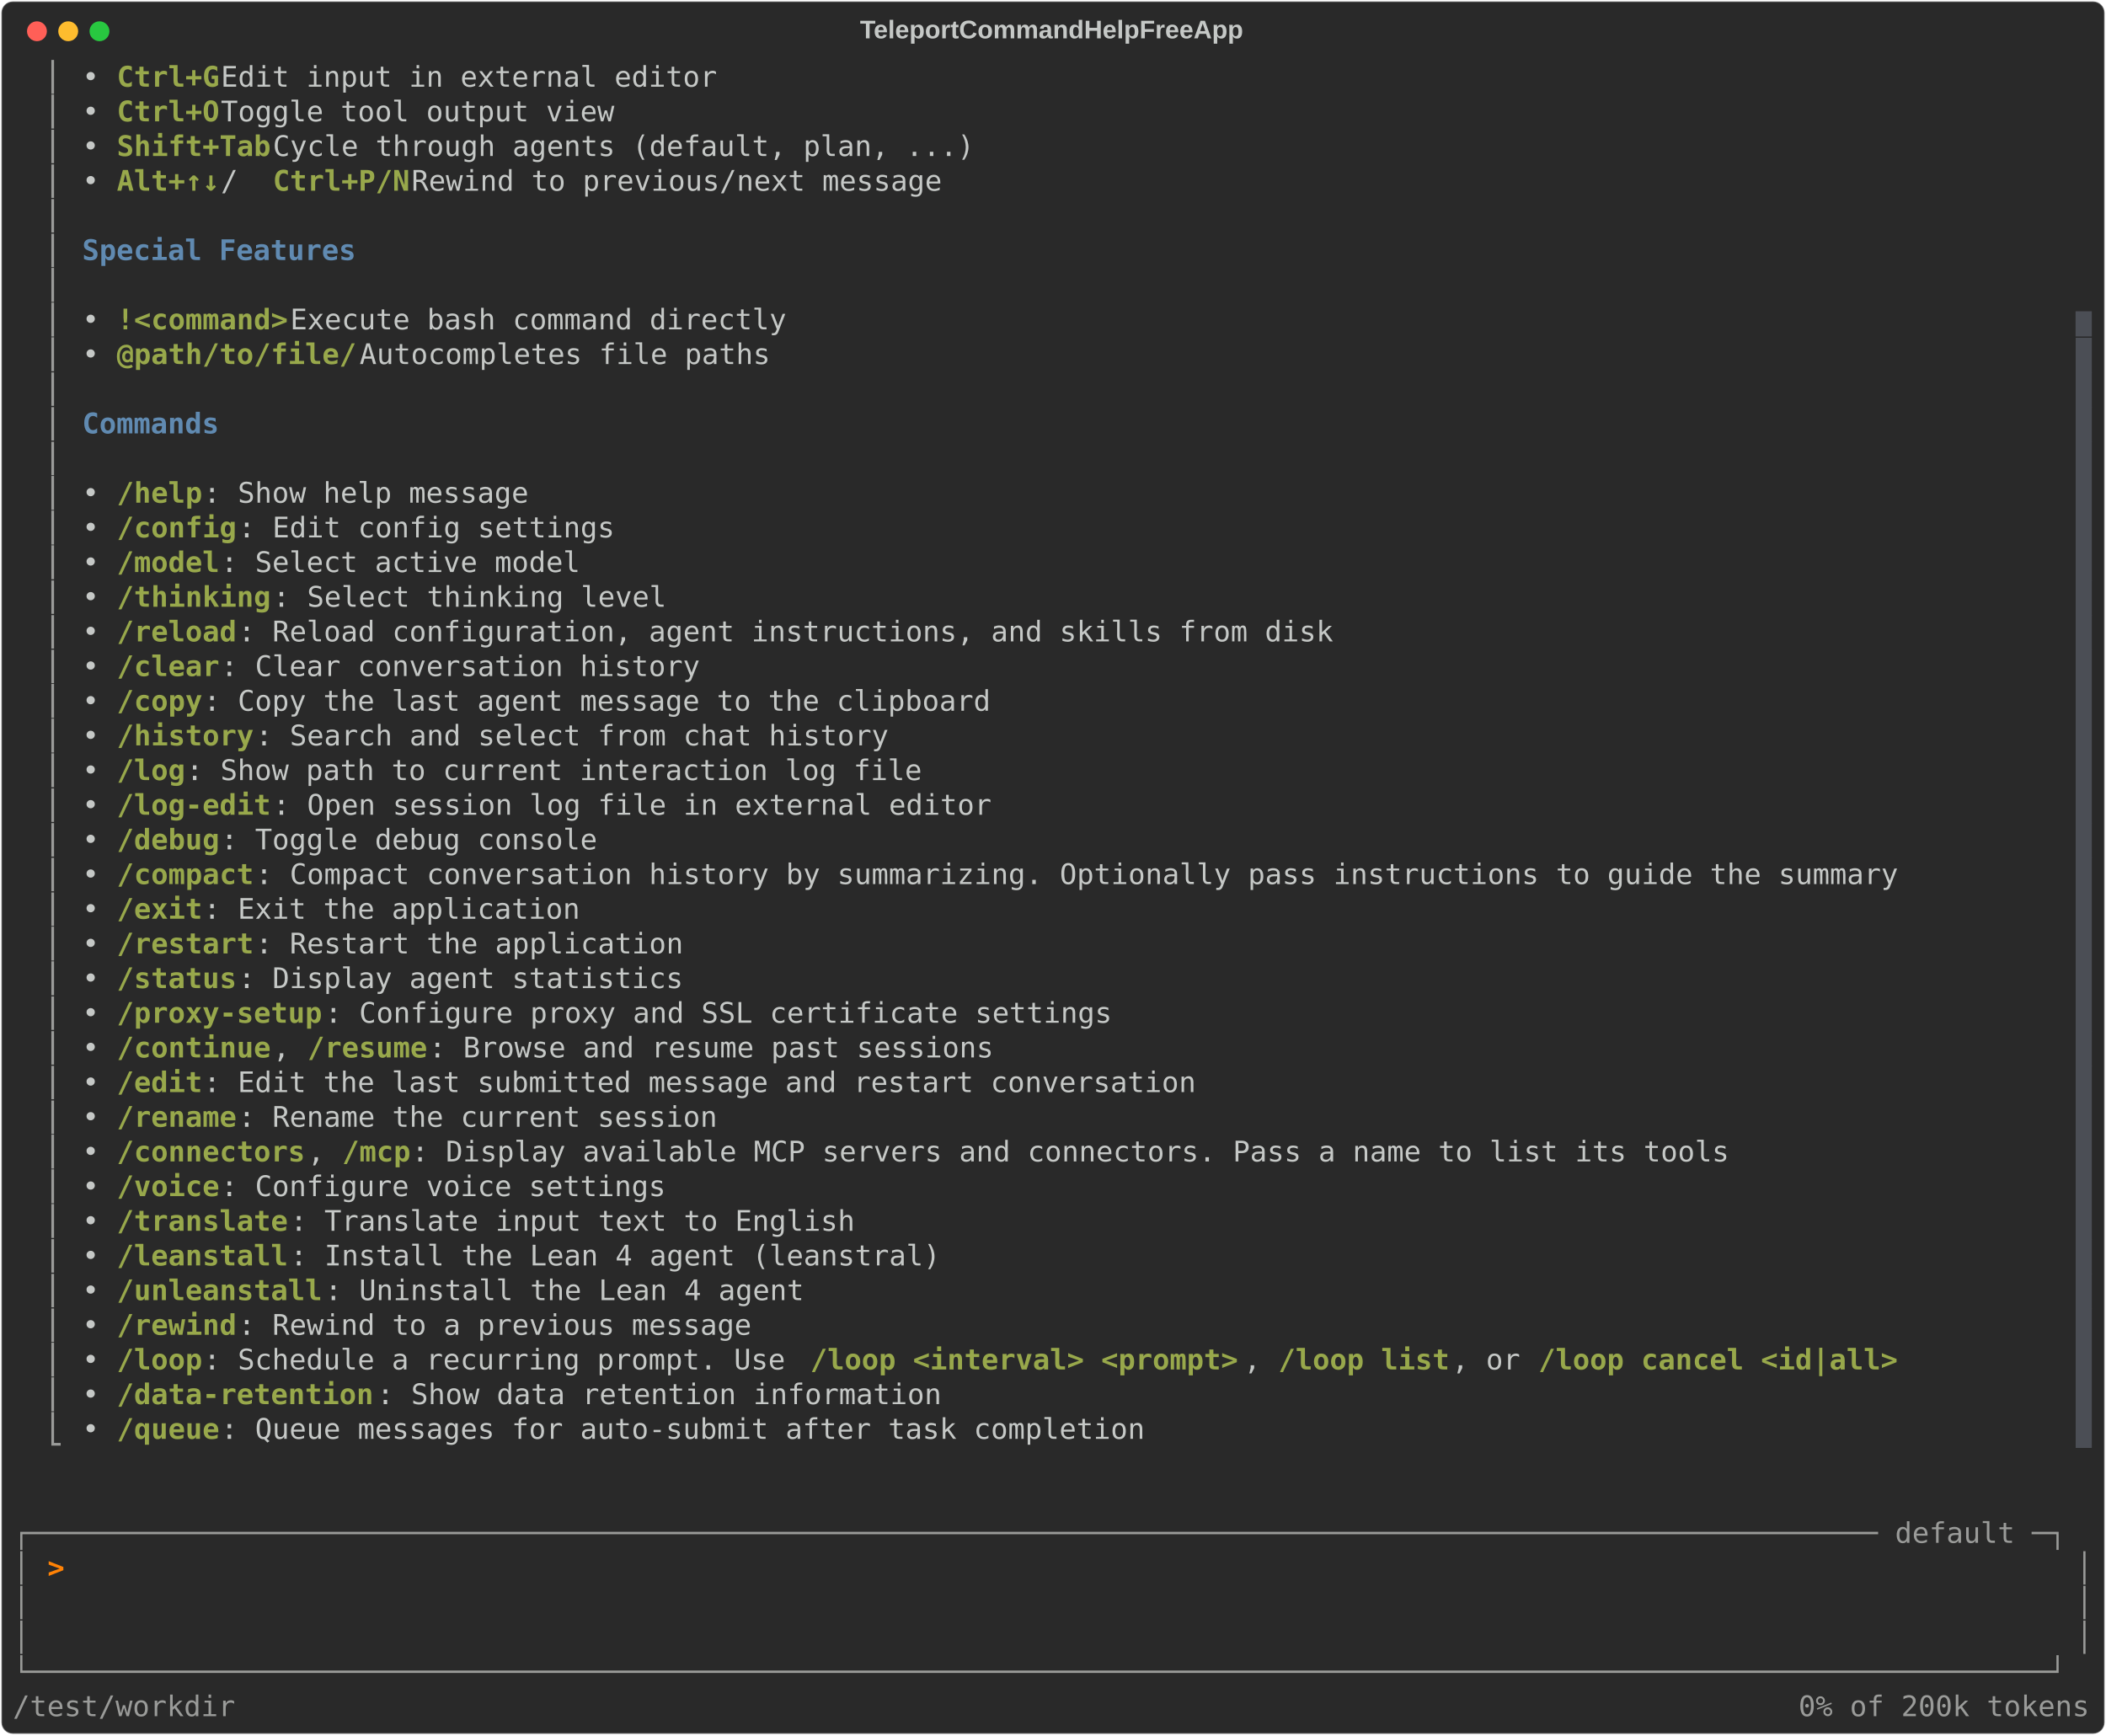
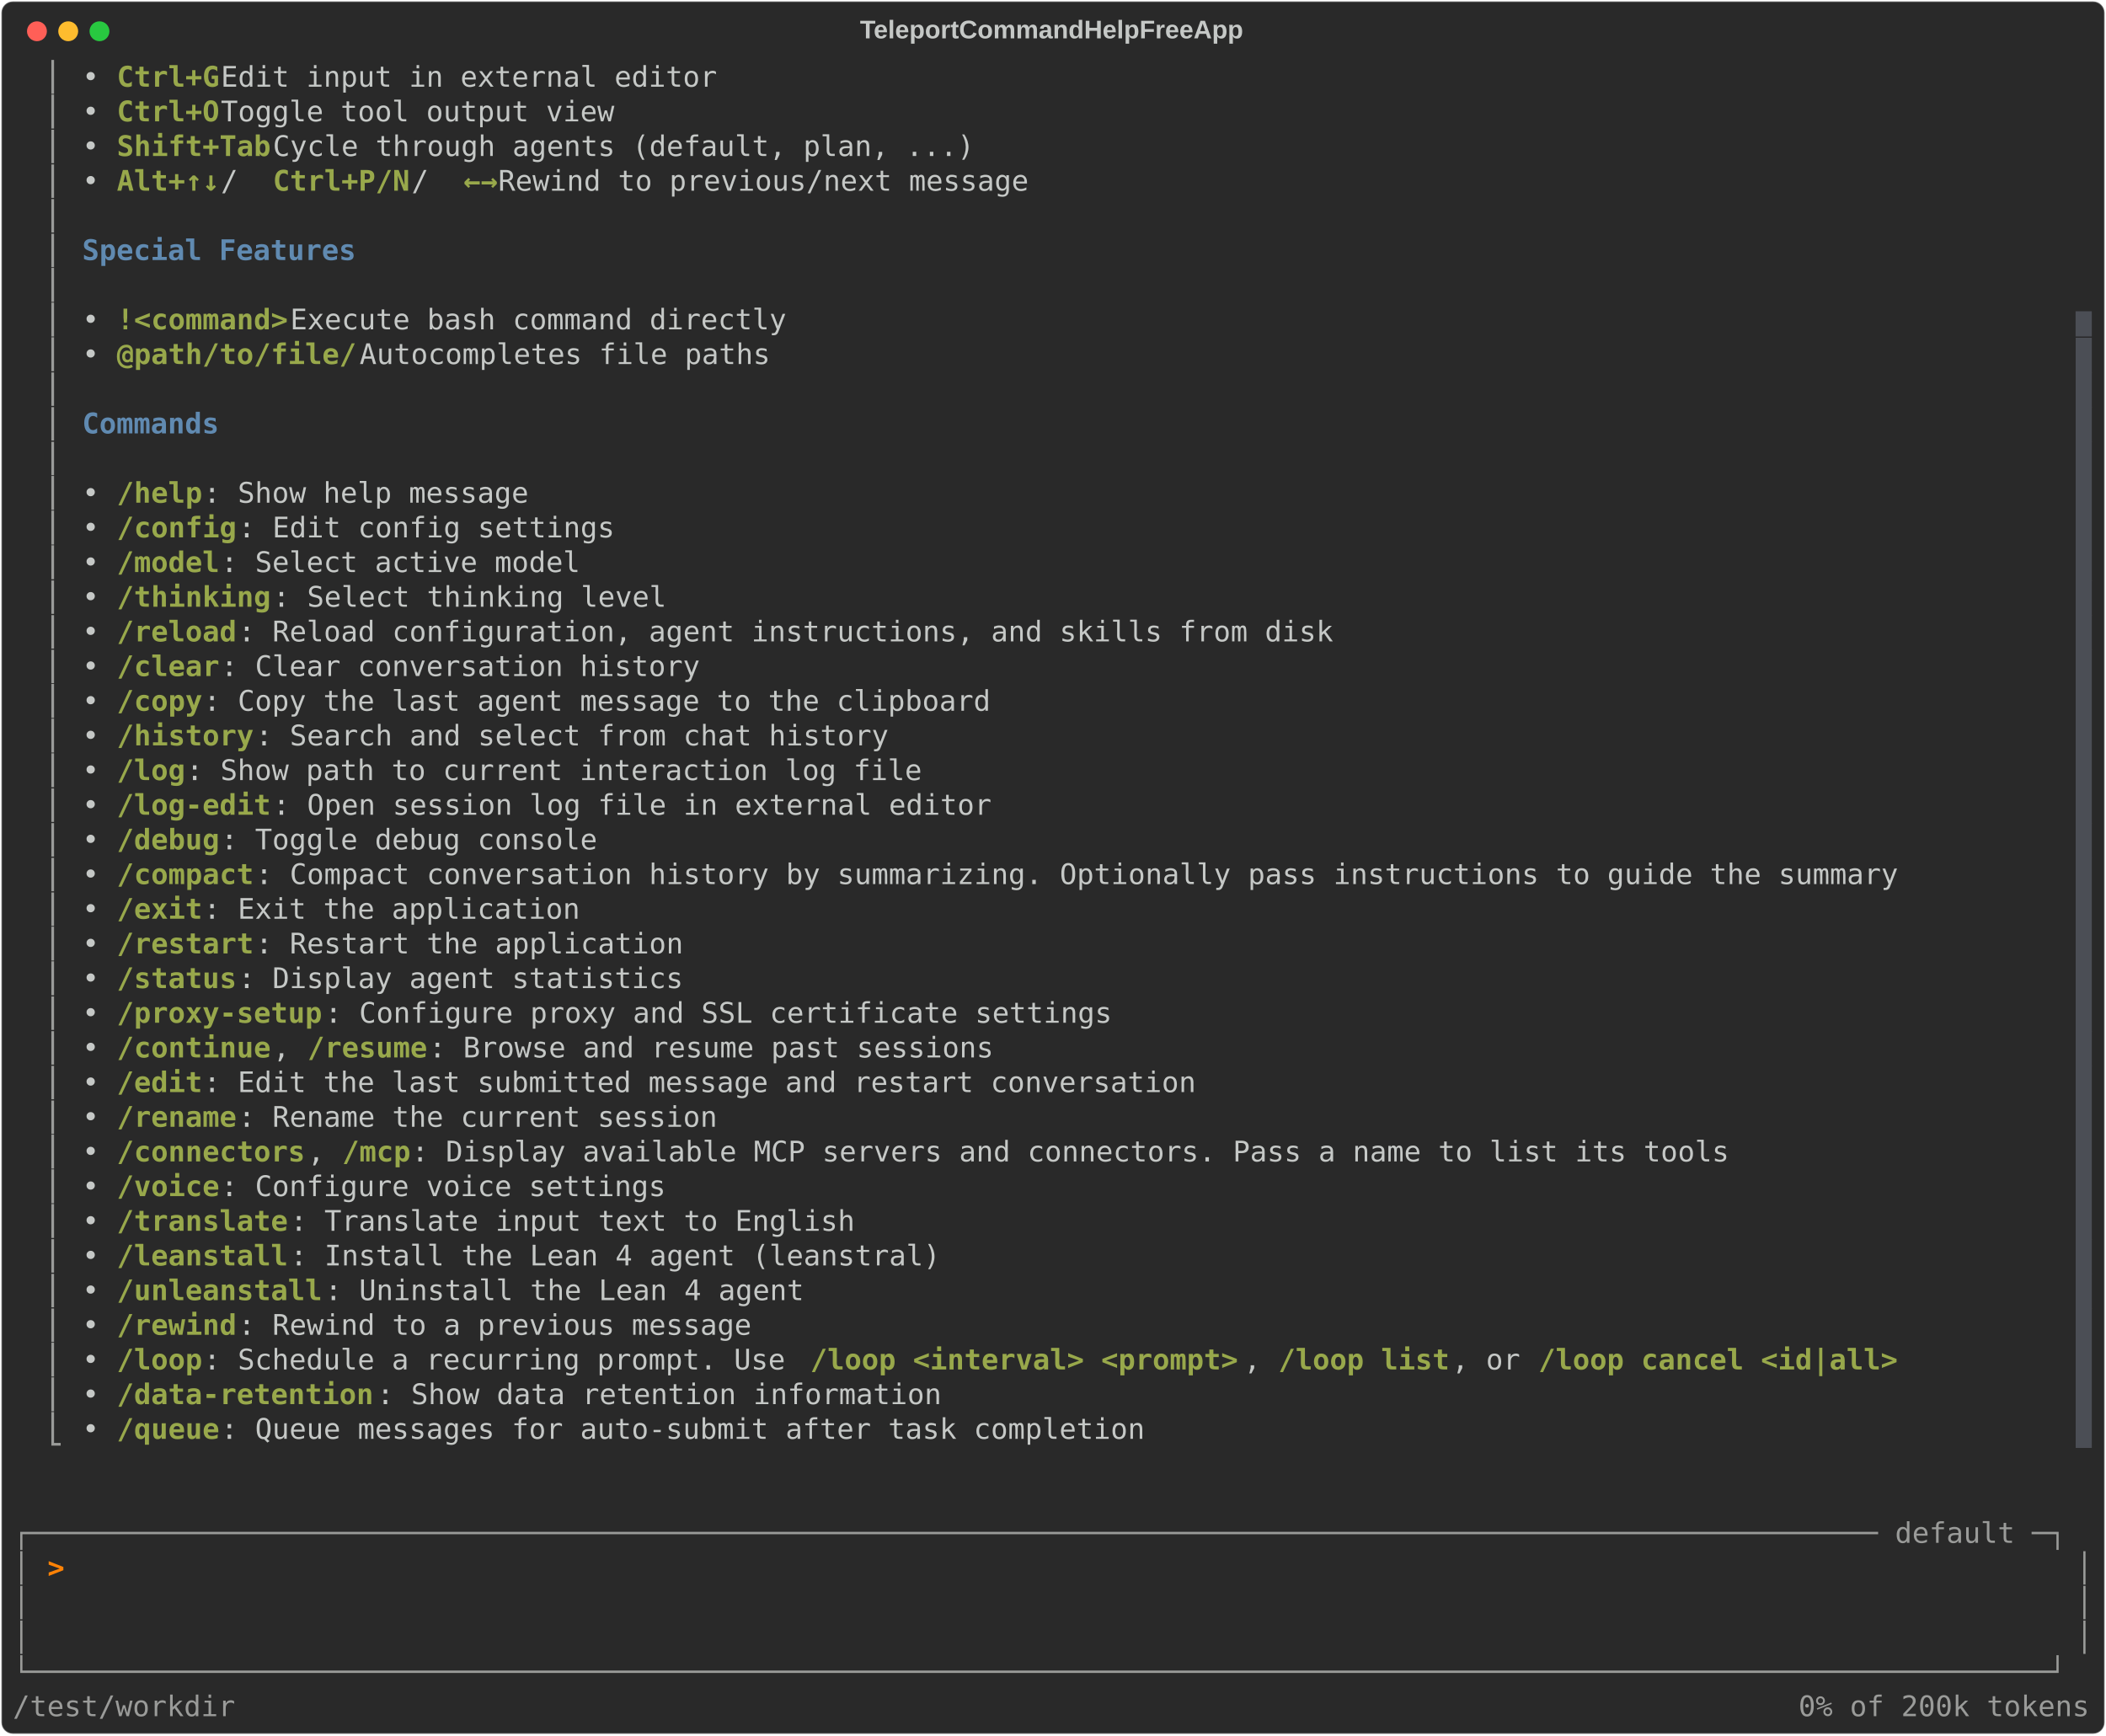
<svg xmlns="http://www.w3.org/2000/svg" class="rich-terminal" viewBox="0 0 1482 1221.2">
  <style>

    @font-face {
        font-family: "Fira Code";
        src: local("FiraCode-Regular"),
                url("https://cdnjs.cloudflare.com/ajax/libs/firacode/6.2.0/woff2/FiraCode-Regular.woff2") format("woff2"),
                url("https://cdnjs.cloudflare.com/ajax/libs/firacode/6.2.0/woff/FiraCode-Regular.woff") format("woff");
        font-style: normal;
        font-weight: 400;
    }
    @font-face {
        font-family: "Fira Code";
        src: local("FiraCode-Bold"),
                url("https://cdnjs.cloudflare.com/ajax/libs/firacode/6.2.0/woff2/FiraCode-Bold.woff2") format("woff2"),
                url("https://cdnjs.cloudflare.com/ajax/libs/firacode/6.2.0/woff/FiraCode-Bold.woff") format("woff");
        font-style: bold;
        font-weight: 700;
    }

    .terminal-matrix {
        font-family: Fira Code, monospace;
        font-size: 20px;
        line-height: 24.4px;
        font-variant-east-asian: full-width;
    }

    .terminal-title {
        font-size: 18px;
        font-weight: bold;
        font-family: arial;
    }

    .terminal-r1 { fill: #c5c8c6 }
.terminal-r2 { fill: #9a9b99 }
.terminal-r3 { fill: #98a84b;font-weight: bold }
.terminal-r4 { fill: #608ab1;font-weight: bold }
.terminal-r5 { fill: #4b4e55 }
.terminal-r6 { fill: #292929 }
.terminal-r7 { fill: #ff8205;font-weight: bold }
    </style>
  <defs>
    <clipPath id="terminal-clip-terminal">
      <rect x="0" y="0" width="1463.0" height="1170.2" />
    </clipPath>
    <clipPath id="terminal-line-0">
      <rect x="0" y="1.5" width="1464" height="24.65" />
    </clipPath>
    <clipPath id="terminal-line-1">
      <rect x="0" y="25.9" width="1464" height="24.65" />
    </clipPath>
    <clipPath id="terminal-line-2">
      <rect x="0" y="50.3" width="1464" height="24.65" />
    </clipPath>
    <clipPath id="terminal-line-3">
      <rect x="0" y="74.7" width="1464" height="24.65" />
    </clipPath>
    <clipPath id="terminal-line-4">
      <rect x="0" y="99.1" width="1464" height="24.65" />
    </clipPath>
    <clipPath id="terminal-line-5">
      <rect x="0" y="123.5" width="1464" height="24.65" />
    </clipPath>
    <clipPath id="terminal-line-6">
      <rect x="0" y="147.9" width="1464" height="24.65" />
    </clipPath>
    <clipPath id="terminal-line-7">
      <rect x="0" y="172.3" width="1464" height="24.65" />
    </clipPath>
    <clipPath id="terminal-line-8">
      <rect x="0" y="196.7" width="1464" height="24.65" />
    </clipPath>
    <clipPath id="terminal-line-9">
      <rect x="0" y="221.1" width="1464" height="24.65" />
    </clipPath>
    <clipPath id="terminal-line-10">
      <rect x="0" y="245.5" width="1464" height="24.65" />
    </clipPath>
    <clipPath id="terminal-line-11">
      <rect x="0" y="269.9" width="1464" height="24.65" />
    </clipPath>
    <clipPath id="terminal-line-12">
      <rect x="0" y="294.3" width="1464" height="24.65" />
    </clipPath>
    <clipPath id="terminal-line-13">
      <rect x="0" y="318.7" width="1464" height="24.65" />
    </clipPath>
    <clipPath id="terminal-line-14">
      <rect x="0" y="343.1" width="1464" height="24.65" />
    </clipPath>
    <clipPath id="terminal-line-15">
      <rect x="0" y="367.5" width="1464" height="24.65" />
    </clipPath>
    <clipPath id="terminal-line-16">
      <rect x="0" y="391.9" width="1464" height="24.65" />
    </clipPath>
    <clipPath id="terminal-line-17">
      <rect x="0" y="416.3" width="1464" height="24.65" />
    </clipPath>
    <clipPath id="terminal-line-18">
      <rect x="0" y="440.7" width="1464" height="24.65" />
    </clipPath>
    <clipPath id="terminal-line-19">
      <rect x="0" y="465.1" width="1464" height="24.65" />
    </clipPath>
    <clipPath id="terminal-line-20">
      <rect x="0" y="489.5" width="1464" height="24.65" />
    </clipPath>
    <clipPath id="terminal-line-21">
      <rect x="0" y="513.9" width="1464" height="24.65" />
    </clipPath>
    <clipPath id="terminal-line-22">
      <rect x="0" y="538.3" width="1464" height="24.65" />
    </clipPath>
    <clipPath id="terminal-line-23">
      <rect x="0" y="562.7" width="1464" height="24.65" />
    </clipPath>
    <clipPath id="terminal-line-24">
      <rect x="0" y="587.1" width="1464" height="24.65" />
    </clipPath>
    <clipPath id="terminal-line-25">
      <rect x="0" y="611.5" width="1464" height="24.65" />
    </clipPath>
    <clipPath id="terminal-line-26">
      <rect x="0" y="635.9" width="1464" height="24.65" />
    </clipPath>
    <clipPath id="terminal-line-27">
      <rect x="0" y="660.3" width="1464" height="24.65" />
    </clipPath>
    <clipPath id="terminal-line-28">
      <rect x="0" y="684.7" width="1464" height="24.65" />
    </clipPath>
    <clipPath id="terminal-line-29">
      <rect x="0" y="709.1" width="1464" height="24.65" />
    </clipPath>
    <clipPath id="terminal-line-30">
      <rect x="0" y="733.5" width="1464" height="24.65" />
    </clipPath>
    <clipPath id="terminal-line-31">
      <rect x="0" y="757.9" width="1464" height="24.65" />
    </clipPath>
    <clipPath id="terminal-line-32">
      <rect x="0" y="782.3" width="1464" height="24.65" />
    </clipPath>
    <clipPath id="terminal-line-33">
      <rect x="0" y="806.7" width="1464" height="24.65" />
    </clipPath>
    <clipPath id="terminal-line-34">
      <rect x="0" y="831.1" width="1464" height="24.65" />
    </clipPath>
    <clipPath id="terminal-line-35">
      <rect x="0" y="855.5" width="1464" height="24.65" />
    </clipPath>
    <clipPath id="terminal-line-36">
      <rect x="0" y="879.9" width="1464" height="24.65" />
    </clipPath>
    <clipPath id="terminal-line-37">
      <rect x="0" y="904.3" width="1464" height="24.65" />
    </clipPath>
    <clipPath id="terminal-line-38">
      <rect x="0" y="928.7" width="1464" height="24.65" />
    </clipPath>
    <clipPath id="terminal-line-39">
      <rect x="0" y="953.1" width="1464" height="24.65" />
    </clipPath>
    <clipPath id="terminal-line-40">
      <rect x="0" y="977.5" width="1464" height="24.65" />
    </clipPath>
    <clipPath id="terminal-line-41">
      <rect x="0" y="1001.9" width="1464" height="24.65" />
    </clipPath>
    <clipPath id="terminal-line-42">
      <rect x="0" y="1026.3" width="1464" height="24.65" />
    </clipPath>
    <clipPath id="terminal-line-43">
      <rect x="0" y="1050.7" width="1464" height="24.65" />
    </clipPath>
    <clipPath id="terminal-line-44">
      <rect x="0" y="1075.1" width="1464" height="24.65" />
    </clipPath>
    <clipPath id="terminal-line-45">
      <rect x="0" y="1099.5" width="1464" height="24.65" />
    </clipPath>
    <clipPath id="terminal-line-46">
      <rect x="0" y="1123.9" width="1464" height="24.65" />
    </clipPath>
  </defs>
  <rect fill="#292929" stroke="rgba(255,255,255,0.35)" stroke-width="1" x="1" y="1" width="1480" height="1219.2" rx="8" />
  <text class="terminal-title" fill="#c5c8c6" text-anchor="middle" x="740" y="27">TeleportCommandHelpFreeApp</text>
  <g transform="translate(26,22)">
    <circle cx="0" cy="0" r="7" fill="#ff5f57" />
    <circle cx="22" cy="0" r="7" fill="#febc2e" />
    <circle cx="44" cy="0" r="7" fill="#28c840" />
  </g>
  <g transform="translate(9, 41)" clip-path="url(#terminal-clip-terminal)">
    <rect fill="#4b4e55" x="1451.8" y="196.7" width="12.2" height="24.65" shape-rendering="crispEdges" />
    <rect fill="#4b4e55" x="1451.8" y="221.1" width="12.2" height="24.65" shape-rendering="crispEdges" />
    <rect fill="#4b4e55" x="1451.8" y="245.5" width="12.2" height="24.65" shape-rendering="crispEdges" />
    <rect fill="#4b4e55" x="1451.8" y="269.9" width="12.2" height="24.65" shape-rendering="crispEdges" />
    <rect fill="#4b4e55" x="1451.8" y="294.3" width="12.2" height="24.65" shape-rendering="crispEdges" />
    <rect fill="#4b4e55" x="1451.8" y="318.7" width="12.2" height="24.65" shape-rendering="crispEdges" />
    <rect fill="#4b4e55" x="1451.8" y="343.1" width="12.2" height="24.65" shape-rendering="crispEdges" />
    <rect fill="#4b4e55" x="1451.8" y="367.5" width="12.2" height="24.65" shape-rendering="crispEdges" />
    <rect fill="#4b4e55" x="1451.8" y="391.9" width="12.2" height="24.65" shape-rendering="crispEdges" />
    <rect fill="#4b4e55" x="1451.8" y="416.3" width="12.2" height="24.65" shape-rendering="crispEdges" />
    <rect fill="#4b4e55" x="1451.8" y="440.7" width="12.2" height="24.65" shape-rendering="crispEdges" />
    <rect fill="#4b4e55" x="1451.8" y="465.1" width="12.2" height="24.65" shape-rendering="crispEdges" />
    <rect fill="#4b4e55" x="1451.8" y="489.5" width="12.2" height="24.65" shape-rendering="crispEdges" />
    <rect fill="#4b4e55" x="1451.8" y="513.9" width="12.2" height="24.65" shape-rendering="crispEdges" />
    <rect fill="#4b4e55" x="1451.8" y="538.3" width="12.2" height="24.65" shape-rendering="crispEdges" />
    <rect fill="#4b4e55" x="1451.8" y="562.7" width="12.2" height="24.65" shape-rendering="crispEdges" />
    <rect fill="#4b4e55" x="1451.8" y="587.1" width="12.2" height="24.65" shape-rendering="crispEdges" />
    <rect fill="#4b4e55" x="1451.8" y="611.5" width="12.2" height="24.65" shape-rendering="crispEdges" />
    <rect fill="#4b4e55" x="1451.8" y="635.9" width="12.2" height="24.65" shape-rendering="crispEdges" />
    <rect fill="#4b4e55" x="1451.8" y="660.3" width="12.2" height="24.65" shape-rendering="crispEdges" />
    <rect fill="#4b4e55" x="1451.8" y="684.7" width="12.2" height="24.65" shape-rendering="crispEdges" />
    <rect fill="#4b4e55" x="1451.8" y="709.1" width="12.2" height="24.65" shape-rendering="crispEdges" />
    <rect fill="#4b4e55" x="1451.8" y="733.5" width="12.2" height="24.65" shape-rendering="crispEdges" />
    <rect fill="#4b4e55" x="1451.8" y="757.9" width="12.2" height="24.65" shape-rendering="crispEdges" />
    <rect fill="#4b4e55" x="1451.8" y="782.3" width="12.2" height="24.65" shape-rendering="crispEdges" />
    <rect fill="#4b4e55" x="1451.8" y="806.7" width="12.2" height="24.65" shape-rendering="crispEdges" />
    <rect fill="#4b4e55" x="1451.8" y="831.1" width="12.2" height="24.65" shape-rendering="crispEdges" />
    <rect fill="#4b4e55" x="1451.8" y="855.5" width="12.2" height="24.65" shape-rendering="crispEdges" />
    <rect fill="#4b4e55" x="1451.8" y="879.9" width="12.2" height="24.65" shape-rendering="crispEdges" />
    <rect fill="#4b4e55" x="1451.8" y="904.3" width="12.2" height="24.65" shape-rendering="crispEdges" />
    <rect fill="#4b4e55" x="1451.8" y="928.7" width="12.2" height="24.65" shape-rendering="crispEdges" />
    <rect fill="#4b4e55" x="1451.8" y="953.1" width="12.2" height="24.65" shape-rendering="crispEdges" />
    <g class="terminal-matrix">
      <text class="terminal-r2" x="24.4" y="20" textLength="12.2" clip-path="url(#terminal-line-0)">⎢</text>
      <text class="terminal-r1" x="48.8" y="20" textLength="24.4" clip-path="url(#terminal-line-0)">• </text>
      <text class="terminal-r3" x="73.2" y="20" textLength="73.2" clip-path="url(#terminal-line-0)">Ctrl+G</text>
      <text class="terminal-r1" x="146.4" y="20" textLength="366" clip-path="url(#terminal-line-0)"> Edit input in external editor</text>
      <text class="terminal-r1" x="1464" y="20" textLength="12.2" clip-path="url(#terminal-line-0)">
</text>
      <text class="terminal-r2" x="24.4" y="44.4" textLength="12.2" clip-path="url(#terminal-line-1)">⎢</text>
      <text class="terminal-r1" x="48.8" y="44.4" textLength="24.4" clip-path="url(#terminal-line-1)">• </text>
      <text class="terminal-r3" x="73.2" y="44.4" textLength="73.2" clip-path="url(#terminal-line-1)">Ctrl+O</text>
      <text class="terminal-r1" x="146.4" y="44.4" textLength="292.8" clip-path="url(#terminal-line-1)"> Toggle tool output view</text>
      <text class="terminal-r1" x="1464" y="44.4" textLength="12.2" clip-path="url(#terminal-line-1)">
</text>
      <text class="terminal-r2" x="24.4" y="68.8" textLength="12.2" clip-path="url(#terminal-line-2)">⎢</text>
      <text class="terminal-r1" x="48.8" y="68.8" textLength="24.4" clip-path="url(#terminal-line-2)">• </text>
      <text class="terminal-r3" x="73.2" y="68.8" textLength="109.8" clip-path="url(#terminal-line-2)">Shift+Tab</text>
      <text class="terminal-r1" x="183" y="68.8" textLength="512.4" clip-path="url(#terminal-line-2)"> Cycle through agents (default, plan, ...)</text>
      <text class="terminal-r1" x="1464" y="68.8" textLength="12.2" clip-path="url(#terminal-line-2)">
</text>
      <text class="terminal-r2" x="24.4" y="93.2" textLength="12.2" clip-path="url(#terminal-line-3)">⎢</text>
      <text class="terminal-r1" x="48.8" y="93.2" textLength="24.4" clip-path="url(#terminal-line-3)">• </text>
      <text class="terminal-r3" x="73.2" y="93.2" textLength="73.2" clip-path="url(#terminal-line-3)">Alt+↑↓</text>
      <text class="terminal-r1" x="146.4" y="93.2" textLength="36.6" clip-path="url(#terminal-line-3)"> / </text>
      <text class="terminal-r3" x="183" y="93.2" textLength="97.6" clip-path="url(#terminal-line-3)">Ctrl+P/N</text>
-       <text class="terminal-r1" x="280.6" y="93.2" textLength="390.4" clip-path="url(#terminal-line-3)"> Rewind to previous/next message</text>
+       <text class="terminal-r1" x="280.6" y="93.2" textLength="36.6" clip-path="url(#terminal-line-3)"> / </text>
+       <text class="terminal-r3" x="317.2" y="93.2" textLength="24.4" clip-path="url(#terminal-line-3)">←→</text>
+       <text class="terminal-r1" x="341.6" y="93.2" textLength="390.4" clip-path="url(#terminal-line-3)"> Rewind to previous/next message</text>
      <text class="terminal-r1" x="1464" y="93.2" textLength="12.2" clip-path="url(#terminal-line-3)">
</text>
      <text class="terminal-r2" x="24.4" y="117.6" textLength="12.2" clip-path="url(#terminal-line-4)">⎢</text>
      <text class="terminal-r1" x="1464" y="117.6" textLength="12.2" clip-path="url(#terminal-line-4)">
</text>
      <text class="terminal-r2" x="24.4" y="142" textLength="12.2" clip-path="url(#terminal-line-5)">⎢</text>
      <text class="terminal-r4" x="48.8" y="142" textLength="195.2" clip-path="url(#terminal-line-5)">Special Features</text>
      <text class="terminal-r1" x="1464" y="142" textLength="12.2" clip-path="url(#terminal-line-5)">
</text>
      <text class="terminal-r2" x="24.4" y="166.4" textLength="12.2" clip-path="url(#terminal-line-6)">⎢</text>
      <text class="terminal-r1" x="1464" y="166.4" textLength="12.2" clip-path="url(#terminal-line-6)">
</text>
      <text class="terminal-r2" x="24.4" y="190.8" textLength="12.2" clip-path="url(#terminal-line-7)">⎢</text>
      <text class="terminal-r1" x="48.8" y="190.8" textLength="24.4" clip-path="url(#terminal-line-7)">• </text>
      <text class="terminal-r3" x="73.2" y="190.8" textLength="122" clip-path="url(#terminal-line-7)">!&lt;command&gt;</text>
      <text class="terminal-r1" x="195.2" y="190.8" textLength="366" clip-path="url(#terminal-line-7)"> Execute bash command directly</text>
      <text class="terminal-r5" x="1451.8" y="190.8" textLength="12.2" clip-path="url(#terminal-line-7)">▆</text>
      <text class="terminal-r1" x="1464" y="190.8" textLength="12.2" clip-path="url(#terminal-line-7)">
</text>
      <text class="terminal-r2" x="24.4" y="215.2" textLength="12.2" clip-path="url(#terminal-line-8)">⎢</text>
      <text class="terminal-r1" x="48.8" y="215.2" textLength="24.4" clip-path="url(#terminal-line-8)">• </text>
      <text class="terminal-r3" x="73.2" y="215.2" textLength="170.8" clip-path="url(#terminal-line-8)">@path/to/file/</text>
      <text class="terminal-r1" x="244" y="215.2" textLength="305" clip-path="url(#terminal-line-8)"> Autocompletes file paths</text>
      <text class="terminal-r1" x="1464" y="215.2" textLength="12.2" clip-path="url(#terminal-line-8)">
</text>
      <text class="terminal-r2" x="24.4" y="239.6" textLength="12.2" clip-path="url(#terminal-line-9)">⎢</text>
      <text class="terminal-r1" x="1464" y="239.6" textLength="12.2" clip-path="url(#terminal-line-9)">
</text>
      <text class="terminal-r2" x="24.4" y="264" textLength="12.2" clip-path="url(#terminal-line-10)">⎢</text>
      <text class="terminal-r4" x="48.8" y="264" textLength="97.6" clip-path="url(#terminal-line-10)">Commands</text>
      <text class="terminal-r1" x="1464" y="264" textLength="12.2" clip-path="url(#terminal-line-10)">
</text>
      <text class="terminal-r2" x="24.4" y="288.4" textLength="12.2" clip-path="url(#terminal-line-11)">⎢</text>
      <text class="terminal-r1" x="1464" y="288.4" textLength="12.2" clip-path="url(#terminal-line-11)">
</text>
      <text class="terminal-r2" x="24.4" y="312.8" textLength="12.2" clip-path="url(#terminal-line-12)">⎢</text>
      <text class="terminal-r1" x="48.8" y="312.8" textLength="24.4" clip-path="url(#terminal-line-12)">• </text>
      <text class="terminal-r3" x="73.2" y="312.8" textLength="61" clip-path="url(#terminal-line-12)">/help</text>
      <text class="terminal-r1" x="134.2" y="312.8" textLength="231.8" clip-path="url(#terminal-line-12)">: Show help message</text>
      <text class="terminal-r1" x="1464" y="312.8" textLength="12.2" clip-path="url(#terminal-line-12)">
</text>
      <text class="terminal-r2" x="24.4" y="337.2" textLength="12.2" clip-path="url(#terminal-line-13)">⎢</text>
      <text class="terminal-r1" x="48.8" y="337.2" textLength="24.4" clip-path="url(#terminal-line-13)">• </text>
      <text class="terminal-r3" x="73.2" y="337.2" textLength="85.4" clip-path="url(#terminal-line-13)">/config</text>
      <text class="terminal-r1" x="158.6" y="337.2" textLength="268.4" clip-path="url(#terminal-line-13)">: Edit config settings</text>
      <text class="terminal-r1" x="1464" y="337.2" textLength="12.2" clip-path="url(#terminal-line-13)">
</text>
      <text class="terminal-r2" x="24.4" y="361.6" textLength="12.2" clip-path="url(#terminal-line-14)">⎢</text>
      <text class="terminal-r1" x="48.8" y="361.6" textLength="24.4" clip-path="url(#terminal-line-14)">• </text>
      <text class="terminal-r3" x="73.2" y="361.6" textLength="73.2" clip-path="url(#terminal-line-14)">/model</text>
      <text class="terminal-r1" x="146.4" y="361.6" textLength="256.2" clip-path="url(#terminal-line-14)">: Select active model</text>
      <text class="terminal-r1" x="1464" y="361.6" textLength="12.2" clip-path="url(#terminal-line-14)">
</text>
      <text class="terminal-r2" x="24.4" y="386" textLength="12.2" clip-path="url(#terminal-line-15)">⎢</text>
      <text class="terminal-r1" x="48.8" y="386" textLength="24.4" clip-path="url(#terminal-line-15)">• </text>
      <text class="terminal-r3" x="73.2" y="386" textLength="109.8" clip-path="url(#terminal-line-15)">/thinking</text>
      <text class="terminal-r1" x="183" y="386" textLength="280.6" clip-path="url(#terminal-line-15)">: Select thinking level</text>
      <text class="terminal-r1" x="1464" y="386" textLength="12.2" clip-path="url(#terminal-line-15)">
</text>
      <text class="terminal-r2" x="24.4" y="410.4" textLength="12.2" clip-path="url(#terminal-line-16)">⎢</text>
      <text class="terminal-r1" x="48.8" y="410.4" textLength="24.4" clip-path="url(#terminal-line-16)">• </text>
      <text class="terminal-r3" x="73.2" y="410.4" textLength="85.4" clip-path="url(#terminal-line-16)">/reload</text>
      <text class="terminal-r1" x="158.6" y="410.4" textLength="780.8" clip-path="url(#terminal-line-16)">: Reload configuration, agent instructions, and skills from disk</text>
      <text class="terminal-r1" x="1464" y="410.4" textLength="12.2" clip-path="url(#terminal-line-16)">
</text>
      <text class="terminal-r2" x="24.4" y="434.8" textLength="12.2" clip-path="url(#terminal-line-17)">⎢</text>
      <text class="terminal-r1" x="48.8" y="434.8" textLength="24.4" clip-path="url(#terminal-line-17)">• </text>
      <text class="terminal-r3" x="73.2" y="434.8" textLength="73.2" clip-path="url(#terminal-line-17)">/clear</text>
      <text class="terminal-r1" x="146.4" y="434.8" textLength="341.6" clip-path="url(#terminal-line-17)">: Clear conversation history</text>
      <text class="terminal-r1" x="1464" y="434.8" textLength="12.2" clip-path="url(#terminal-line-17)">
</text>
      <text class="terminal-r2" x="24.4" y="459.2" textLength="12.2" clip-path="url(#terminal-line-18)">⎢</text>
      <text class="terminal-r1" x="48.8" y="459.2" textLength="24.4" clip-path="url(#terminal-line-18)">• </text>
      <text class="terminal-r3" x="73.2" y="459.2" textLength="61" clip-path="url(#terminal-line-18)">/copy</text>
      <text class="terminal-r1" x="134.2" y="459.2" textLength="561.2" clip-path="url(#terminal-line-18)">: Copy the last agent message to the clipboard</text>
      <text class="terminal-r1" x="1464" y="459.2" textLength="12.2" clip-path="url(#terminal-line-18)">
</text>
      <text class="terminal-r2" x="24.4" y="483.6" textLength="12.2" clip-path="url(#terminal-line-19)">⎢</text>
      <text class="terminal-r1" x="48.8" y="483.6" textLength="24.4" clip-path="url(#terminal-line-19)">• </text>
      <text class="terminal-r3" x="73.2" y="483.6" textLength="97.6" clip-path="url(#terminal-line-19)">/history</text>
      <text class="terminal-r1" x="170.8" y="483.6" textLength="451.4" clip-path="url(#terminal-line-19)">: Search and select from chat history</text>
      <text class="terminal-r1" x="1464" y="483.6" textLength="12.2" clip-path="url(#terminal-line-19)">
</text>
      <text class="terminal-r2" x="24.4" y="508" textLength="12.2" clip-path="url(#terminal-line-20)">⎢</text>
      <text class="terminal-r1" x="48.8" y="508" textLength="24.4" clip-path="url(#terminal-line-20)">• </text>
      <text class="terminal-r3" x="73.2" y="508" textLength="48.8" clip-path="url(#terminal-line-20)">/log</text>
      <text class="terminal-r1" x="122" y="508" textLength="524.6" clip-path="url(#terminal-line-20)">: Show path to current interaction log file</text>
      <text class="terminal-r1" x="1464" y="508" textLength="12.2" clip-path="url(#terminal-line-20)">
</text>
      <text class="terminal-r2" x="24.4" y="532.4" textLength="12.2" clip-path="url(#terminal-line-21)">⎢</text>
      <text class="terminal-r1" x="48.8" y="532.4" textLength="24.4" clip-path="url(#terminal-line-21)">• </text>
      <text class="terminal-r3" x="73.2" y="532.4" textLength="109.8" clip-path="url(#terminal-line-21)">/log-edit</text>
      <text class="terminal-r1" x="183" y="532.4" textLength="512.4" clip-path="url(#terminal-line-21)">: Open session log file in external editor</text>
      <text class="terminal-r1" x="1464" y="532.4" textLength="12.2" clip-path="url(#terminal-line-21)">
</text>
      <text class="terminal-r2" x="24.4" y="556.8" textLength="12.2" clip-path="url(#terminal-line-22)">⎢</text>
      <text class="terminal-r1" x="48.8" y="556.8" textLength="24.4" clip-path="url(#terminal-line-22)">• </text>
      <text class="terminal-r3" x="73.2" y="556.8" textLength="73.2" clip-path="url(#terminal-line-22)">/debug</text>
      <text class="terminal-r1" x="146.4" y="556.8" textLength="268.4" clip-path="url(#terminal-line-22)">: Toggle debug console</text>
      <text class="terminal-r1" x="1464" y="556.8" textLength="12.2" clip-path="url(#terminal-line-22)">
</text>
      <text class="terminal-r2" x="24.4" y="581.2" textLength="12.2" clip-path="url(#terminal-line-23)">⎢</text>
      <text class="terminal-r1" x="48.8" y="581.2" textLength="24.4" clip-path="url(#terminal-line-23)">• </text>
      <text class="terminal-r3" x="73.2" y="581.2" textLength="97.6" clip-path="url(#terminal-line-23)">/compact</text>
      <text class="terminal-r1" x="170.8" y="581.2" textLength="1171.2" clip-path="url(#terminal-line-23)">: Compact conversation history by summarizing. Optionally pass instructions to guide the summary</text>
      <text class="terminal-r1" x="1464" y="581.2" textLength="12.2" clip-path="url(#terminal-line-23)">
</text>
      <text class="terminal-r2" x="24.4" y="605.6" textLength="12.2" clip-path="url(#terminal-line-24)">⎢</text>
      <text class="terminal-r1" x="48.8" y="605.6" textLength="24.4" clip-path="url(#terminal-line-24)">• </text>
      <text class="terminal-r3" x="73.2" y="605.6" textLength="61" clip-path="url(#terminal-line-24)">/exit</text>
      <text class="terminal-r1" x="134.2" y="605.6" textLength="268.4" clip-path="url(#terminal-line-24)">: Exit the application</text>
      <text class="terminal-r1" x="1464" y="605.6" textLength="12.2" clip-path="url(#terminal-line-24)">
</text>
      <text class="terminal-r2" x="24.4" y="630" textLength="12.2" clip-path="url(#terminal-line-25)">⎢</text>
      <text class="terminal-r1" x="48.8" y="630" textLength="24.4" clip-path="url(#terminal-line-25)">• </text>
      <text class="terminal-r3" x="73.2" y="630" textLength="97.6" clip-path="url(#terminal-line-25)">/restart</text>
      <text class="terminal-r1" x="170.8" y="630" textLength="305" clip-path="url(#terminal-line-25)">: Restart the application</text>
      <text class="terminal-r1" x="1464" y="630" textLength="12.2" clip-path="url(#terminal-line-25)">
</text>
      <text class="terminal-r2" x="24.4" y="654.4" textLength="12.2" clip-path="url(#terminal-line-26)">⎢</text>
      <text class="terminal-r1" x="48.8" y="654.4" textLength="24.4" clip-path="url(#terminal-line-26)">• </text>
      <text class="terminal-r3" x="73.2" y="654.4" textLength="85.4" clip-path="url(#terminal-line-26)">/status</text>
      <text class="terminal-r1" x="158.6" y="654.4" textLength="317.2" clip-path="url(#terminal-line-26)">: Display agent statistics</text>
      <text class="terminal-r1" x="1464" y="654.4" textLength="12.2" clip-path="url(#terminal-line-26)">
</text>
      <text class="terminal-r2" x="24.4" y="678.8" textLength="12.2" clip-path="url(#terminal-line-27)">⎢</text>
      <text class="terminal-r1" x="48.8" y="678.8" textLength="24.4" clip-path="url(#terminal-line-27)">• </text>
      <text class="terminal-r3" x="73.2" y="678.8" textLength="146.4" clip-path="url(#terminal-line-27)">/proxy-setup</text>
      <text class="terminal-r1" x="219.6" y="678.8" textLength="561.2" clip-path="url(#terminal-line-27)">: Configure proxy and SSL certificate settings</text>
      <text class="terminal-r1" x="1464" y="678.8" textLength="12.2" clip-path="url(#terminal-line-27)">
</text>
      <text class="terminal-r2" x="24.4" y="703.2" textLength="12.2" clip-path="url(#terminal-line-28)">⎢</text>
      <text class="terminal-r1" x="48.8" y="703.2" textLength="24.4" clip-path="url(#terminal-line-28)">• </text>
      <text class="terminal-r3" x="73.2" y="703.2" textLength="109.8" clip-path="url(#terminal-line-28)">/continue</text>
      <text class="terminal-r1" x="183" y="703.2" textLength="24.4" clip-path="url(#terminal-line-28)">, </text>
      <text class="terminal-r3" x="207.4" y="703.2" textLength="85.4" clip-path="url(#terminal-line-28)">/resume</text>
      <text class="terminal-r1" x="292.8" y="703.2" textLength="402.6" clip-path="url(#terminal-line-28)">: Browse and resume past sessions</text>
      <text class="terminal-r1" x="1464" y="703.2" textLength="12.2" clip-path="url(#terminal-line-28)">
</text>
      <text class="terminal-r2" x="24.4" y="727.6" textLength="12.2" clip-path="url(#terminal-line-29)">⎢</text>
      <text class="terminal-r1" x="48.8" y="727.6" textLength="24.4" clip-path="url(#terminal-line-29)">• </text>
      <text class="terminal-r3" x="73.2" y="727.6" textLength="61" clip-path="url(#terminal-line-29)">/edit</text>
      <text class="terminal-r1" x="134.2" y="727.6" textLength="707.6" clip-path="url(#terminal-line-29)">: Edit the last submitted message and restart conversation</text>
      <text class="terminal-r1" x="1464" y="727.6" textLength="12.2" clip-path="url(#terminal-line-29)">
</text>
      <text class="terminal-r2" x="24.4" y="752" textLength="12.2" clip-path="url(#terminal-line-30)">⎢</text>
      <text class="terminal-r1" x="48.8" y="752" textLength="24.4" clip-path="url(#terminal-line-30)">• </text>
      <text class="terminal-r3" x="73.2" y="752" textLength="85.4" clip-path="url(#terminal-line-30)">/rename</text>
      <text class="terminal-r1" x="158.6" y="752" textLength="341.6" clip-path="url(#terminal-line-30)">: Rename the current session</text>
      <text class="terminal-r1" x="1464" y="752" textLength="12.2" clip-path="url(#terminal-line-30)">
</text>
      <text class="terminal-r2" x="24.4" y="776.4" textLength="12.2" clip-path="url(#terminal-line-31)">⎢</text>
      <text class="terminal-r1" x="48.8" y="776.4" textLength="24.4" clip-path="url(#terminal-line-31)">• </text>
      <text class="terminal-r3" x="73.2" y="776.4" textLength="134.2" clip-path="url(#terminal-line-31)">/connectors</text>
      <text class="terminal-r1" x="207.4" y="776.4" textLength="24.4" clip-path="url(#terminal-line-31)">, </text>
      <text class="terminal-r3" x="231.8" y="776.4" textLength="48.8" clip-path="url(#terminal-line-31)">/mcp</text>
      <text class="terminal-r1" x="280.6" y="776.4" textLength="939.4" clip-path="url(#terminal-line-31)">: Display available MCP servers and connectors. Pass a name to list its tools</text>
      <text class="terminal-r1" x="1464" y="776.4" textLength="12.2" clip-path="url(#terminal-line-31)">
</text>
      <text class="terminal-r2" x="24.4" y="800.8" textLength="12.2" clip-path="url(#terminal-line-32)">⎢</text>
      <text class="terminal-r1" x="48.8" y="800.8" textLength="24.4" clip-path="url(#terminal-line-32)">• </text>
      <text class="terminal-r3" x="73.2" y="800.8" textLength="73.2" clip-path="url(#terminal-line-32)">/voice</text>
      <text class="terminal-r1" x="146.4" y="800.8" textLength="317.2" clip-path="url(#terminal-line-32)">: Configure voice settings</text>
      <text class="terminal-r1" x="1464" y="800.8" textLength="12.2" clip-path="url(#terminal-line-32)">
</text>
      <text class="terminal-r2" x="24.4" y="825.2" textLength="12.2" clip-path="url(#terminal-line-33)">⎢</text>
      <text class="terminal-r1" x="48.8" y="825.2" textLength="24.4" clip-path="url(#terminal-line-33)">• </text>
      <text class="terminal-r3" x="73.2" y="825.2" textLength="122" clip-path="url(#terminal-line-33)">/translate</text>
      <text class="terminal-r1" x="195.2" y="825.2" textLength="402.6" clip-path="url(#terminal-line-33)">: Translate input text to English</text>
      <text class="terminal-r1" x="1464" y="825.2" textLength="12.2" clip-path="url(#terminal-line-33)">
</text>
      <text class="terminal-r2" x="24.4" y="849.6" textLength="12.2" clip-path="url(#terminal-line-34)">⎢</text>
      <text class="terminal-r1" x="48.8" y="849.6" textLength="24.4" clip-path="url(#terminal-line-34)">• </text>
      <text class="terminal-r3" x="73.2" y="849.6" textLength="122" clip-path="url(#terminal-line-34)">/leanstall</text>
      <text class="terminal-r1" x="195.2" y="849.6" textLength="463.6" clip-path="url(#terminal-line-34)">: Install the Lean 4 agent (leanstral)</text>
      <text class="terminal-r1" x="1464" y="849.6" textLength="12.2" clip-path="url(#terminal-line-34)">
</text>
      <text class="terminal-r2" x="24.4" y="874" textLength="12.2" clip-path="url(#terminal-line-35)">⎢</text>
      <text class="terminal-r1" x="48.8" y="874" textLength="24.4" clip-path="url(#terminal-line-35)">• </text>
      <text class="terminal-r3" x="73.2" y="874" textLength="146.4" clip-path="url(#terminal-line-35)">/unleanstall</text>
      <text class="terminal-r1" x="219.6" y="874" textLength="341.6" clip-path="url(#terminal-line-35)">: Uninstall the Lean 4 agent</text>
      <text class="terminal-r1" x="1464" y="874" textLength="12.2" clip-path="url(#terminal-line-35)">
</text>
      <text class="terminal-r2" x="24.4" y="898.4" textLength="12.2" clip-path="url(#terminal-line-36)">⎢</text>
      <text class="terminal-r1" x="48.8" y="898.4" textLength="24.4" clip-path="url(#terminal-line-36)">• </text>
      <text class="terminal-r3" x="73.2" y="898.4" textLength="85.4" clip-path="url(#terminal-line-36)">/rewind</text>
      <text class="terminal-r1" x="158.6" y="898.4" textLength="366" clip-path="url(#terminal-line-36)">: Rewind to a previous message</text>
      <text class="terminal-r1" x="1464" y="898.4" textLength="12.2" clip-path="url(#terminal-line-36)">
</text>
      <text class="terminal-r2" x="24.4" y="922.8" textLength="12.2" clip-path="url(#terminal-line-37)">⎢</text>
      <text class="terminal-r1" x="48.8" y="922.8" textLength="24.4" clip-path="url(#terminal-line-37)">• </text>
      <text class="terminal-r3" x="73.2" y="922.8" textLength="61" clip-path="url(#terminal-line-37)">/loop</text>
      <text class="terminal-r1" x="134.2" y="922.8" textLength="427" clip-path="url(#terminal-line-37)">: Schedule a recurring prompt. Use </text>
      <text class="terminal-r3" x="561.2" y="922.8" textLength="305" clip-path="url(#terminal-line-37)">/loop &lt;interval&gt; &lt;prompt&gt;</text>
      <text class="terminal-r1" x="866.2" y="922.8" textLength="24.4" clip-path="url(#terminal-line-37)">, </text>
      <text class="terminal-r3" x="890.6" y="922.8" textLength="122" clip-path="url(#terminal-line-37)">/loop list</text>
      <text class="terminal-r1" x="1012.6" y="922.8" textLength="61" clip-path="url(#terminal-line-37)">, or </text>
      <text class="terminal-r3" x="1073.6" y="922.8" textLength="256.2" clip-path="url(#terminal-line-37)">/loop cancel &lt;id|all&gt;</text>
      <text class="terminal-r1" x="1464" y="922.8" textLength="12.2" clip-path="url(#terminal-line-37)">
</text>
      <text class="terminal-r2" x="24.4" y="947.2" textLength="12.2" clip-path="url(#terminal-line-38)">⎢</text>
      <text class="terminal-r1" x="48.8" y="947.2" textLength="24.4" clip-path="url(#terminal-line-38)">• </text>
      <text class="terminal-r3" x="73.2" y="947.2" textLength="183" clip-path="url(#terminal-line-38)">/data-retention</text>
      <text class="terminal-r1" x="256.2" y="947.2" textLength="402.6" clip-path="url(#terminal-line-38)">: Show data retention information</text>
      <text class="terminal-r1" x="1464" y="947.2" textLength="12.2" clip-path="url(#terminal-line-38)">
</text>
      <text class="terminal-r2" x="24.4" y="971.6" textLength="12.2" clip-path="url(#terminal-line-39)">⎣</text>
      <text class="terminal-r1" x="48.8" y="971.6" textLength="24.4" clip-path="url(#terminal-line-39)">• </text>
      <text class="terminal-r3" x="73.2" y="971.6" textLength="73.2" clip-path="url(#terminal-line-39)">/queue</text>
      <text class="terminal-r1" x="146.4" y="971.6" textLength="658.8" clip-path="url(#terminal-line-39)">: Queue messages for auto-submit after task completion</text>
      <text class="terminal-r1" x="1464" y="971.6" textLength="12.2" clip-path="url(#terminal-line-39)">
</text>
      <text class="terminal-r1" x="1464" y="996" textLength="12.2" clip-path="url(#terminal-line-40)">
</text>
      <text class="terminal-r1" x="1464" y="1020.4" textLength="12.2" clip-path="url(#terminal-line-41)">
</text>
      <text class="terminal-r2" x="0" y="1044.8" textLength="1464" clip-path="url(#terminal-line-42)">┌──────────────────────────────────────────────────────────────────────────────────────────────────────────── default ─┐</text>
      <text class="terminal-r1" x="1464" y="1044.8" textLength="12.2" clip-path="url(#terminal-line-42)">
</text>
      <text class="terminal-r2" x="0" y="1069.2" textLength="12.2" clip-path="url(#terminal-line-43)">│</text>
      <text class="terminal-r7" x="24.4" y="1069.2" textLength="12.2" clip-path="url(#terminal-line-43)">&gt;</text>
      <text class="terminal-r2" x="1451.8" y="1069.2" textLength="12.2" clip-path="url(#terminal-line-43)">│</text>
      <text class="terminal-r1" x="1464" y="1069.2" textLength="12.2" clip-path="url(#terminal-line-43)">
</text>
      <text class="terminal-r2" x="0" y="1093.6" textLength="12.2" clip-path="url(#terminal-line-44)">│</text>
      <text class="terminal-r2" x="1451.8" y="1093.6" textLength="12.2" clip-path="url(#terminal-line-44)">│</text>
      <text class="terminal-r1" x="1464" y="1093.6" textLength="12.2" clip-path="url(#terminal-line-44)">
</text>
      <text class="terminal-r2" x="0" y="1118" textLength="12.2" clip-path="url(#terminal-line-45)">│</text>
      <text class="terminal-r2" x="1451.8" y="1118" textLength="12.2" clip-path="url(#terminal-line-45)">│</text>
      <text class="terminal-r1" x="1464" y="1118" textLength="12.2" clip-path="url(#terminal-line-45)">
</text>
      <text class="terminal-r2" x="0" y="1142.4" textLength="1464" clip-path="url(#terminal-line-46)">└──────────────────────────────────────────────────────────────────────────────────────────────────────────────────────┘</text>
      <text class="terminal-r1" x="1464" y="1142.4" textLength="12.2" clip-path="url(#terminal-line-46)">
</text>
      <text class="terminal-r2" x="0" y="1166.8" textLength="158.6" clip-path="url(#terminal-line-47)">/test/workdir</text>
      <text class="terminal-r2" x="1256.6" y="1166.8" textLength="207.4" clip-path="url(#terminal-line-47)">0% of 200k tokens</text>
    </g>
  </g>
</svg>
